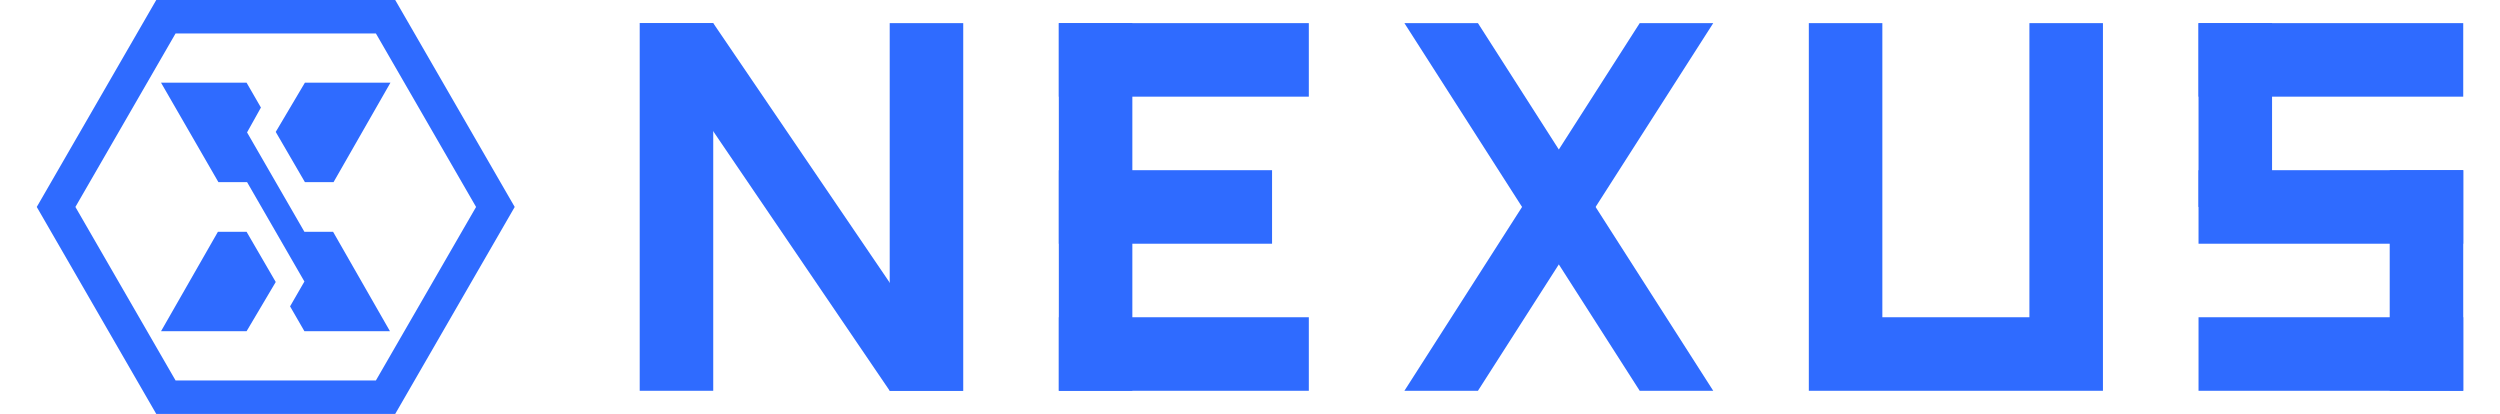
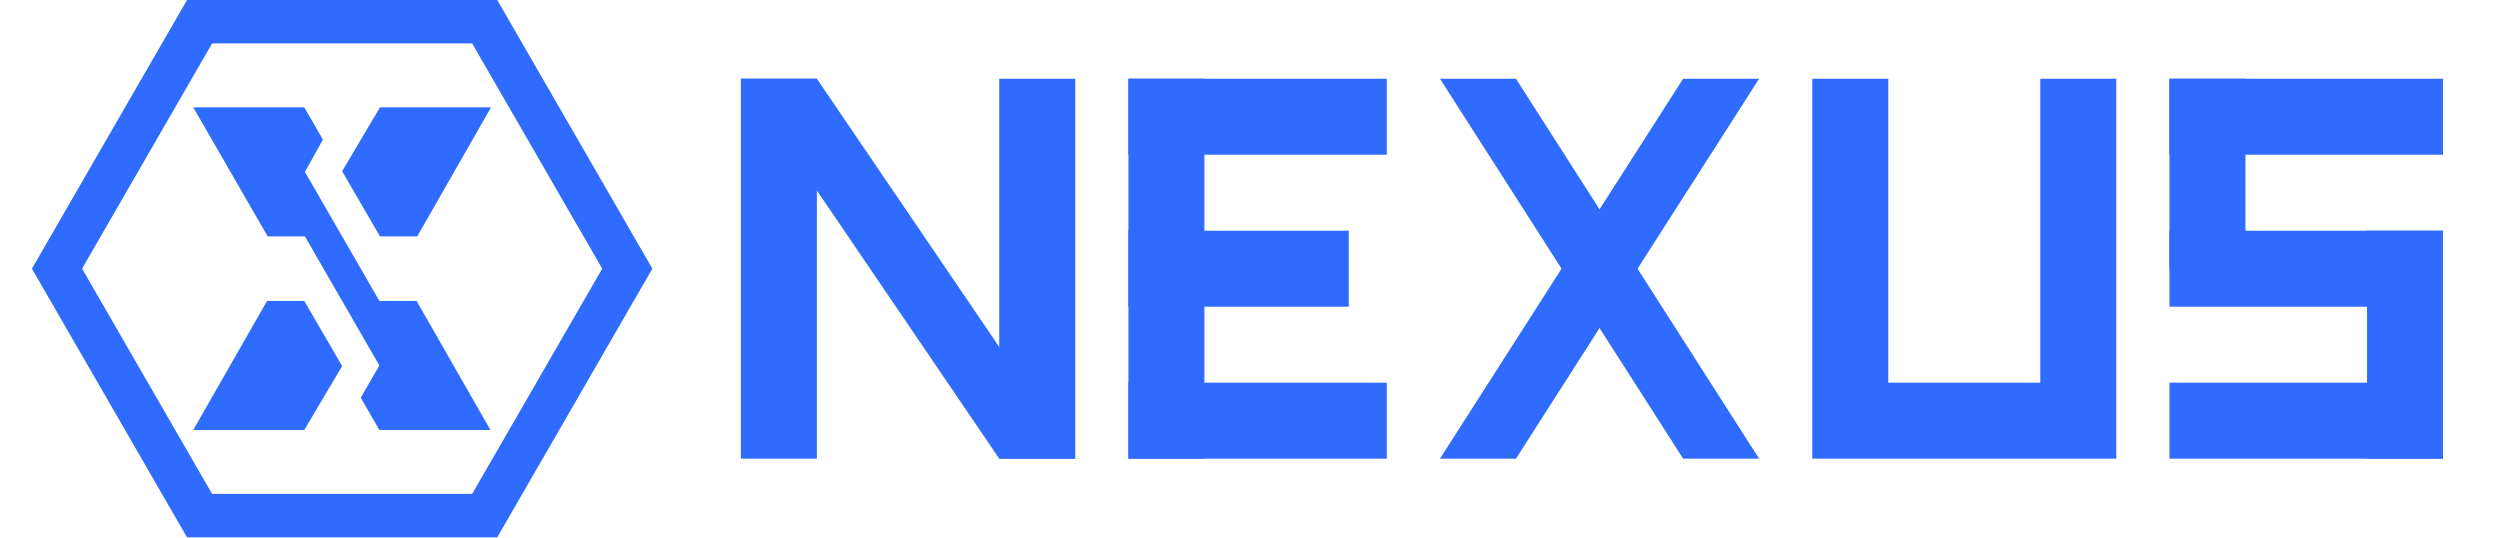
- <svg xmlns="http://www.w3.org/2000/svg" viewBox="-10 8.708 680 112.583" fill="none">
-   <g transform="scale(0.26)">
+ <svg xmlns="http://www.w3.org/2000/svg" viewBox="-10 -5.721 658 141.422" fill="none">
+   <g transform="translate(-1.6 -16.66) scale(0.3266)">
    <path d="M364.896 449.007H135.104L20.208 250L135.104 50.994H364.897L479.793 250L364.896 449.007Z" stroke="#2F6BFF" stroke-width="35" />
    <path fill-rule="evenodd" clip-rule="evenodd" d="M130 120H219.5L234.5 146L220 172L280 276H310L369.5 380H280L265 354L280 328L220 224H190L130 120Z" fill="#2F6BFF" />
    <path d="M219.5 380H130L189.5 276H219.5L250 328.5L219.5 380Z" fill="#2F6BFF" />
    <path d="M280.5 120H370L310.5 224H280.5L250 171.5L280.5 120Z" fill="#2F6BFF" />
  </g>
-   <g transform="translate(164 15)">
+   <g transform="translate(185 15)">
    <path d="M0.0,0.0 L20.0,0.0 L20.0,100.0 L0.0,100.0 Z" fill="#2F6BFF" />
    <path d="M68.0,0.0 L88.0,0.0 L88.0,100.0 L68.0,100.0 Z" fill="#2F6BFF" />
    <path d="M0.0,0.0 L20.0,0.0 L88.0,100.0 L68.0,100.0 Z" fill="#2F6BFF" />
-     <path d="M114.0,0.0 L134.0,0.0 L134.0,100.0 L114.0,100.0 Z" fill="#2F6BFF" />
-     <path d="M114.0,0.0 L182.0,0.0 L182.0,20.0 L114.0,20.0 Z" fill="#2F6BFF" />
-     <path d="M114.0,40.0 L172.0,40.0 L172.0,60.0 L114.0,60.0 Z" fill="#2F6BFF" />
-     <path d="M114.0,80.0 L182.0,80.0 L182.0,100.0 L114.0,100.0 Z" fill="#2F6BFF" />
-     <path d="M208.0,0.0 L228.0,0.0 L292.0,100.0 L272.0,100.0 Z" fill="#2F6BFF" />
-     <path d="M272.0,0.0 L292.0,0.0 L228.0,100.0 L208.0,100.0 Z" fill="#2F6BFF" />
-     <path d="M318.0,0.0 L338.0,0.0 L338.0,80.0 L378.0,80.0 L378.0,0.0 L398.0,0.0 L398.0,100.0 L318.0,100.0 Z" fill="#2F6BFF" />
-     <path d="M424.0,0.0 L496.0,0.0 L496.0,20.0 L424.0,20.0 Z" fill="#2F6BFF" />
-     <path d="M424.0,0.0 L444.0,0.0 L444.0,50.0 L424.0,50.0 Z" fill="#2F6BFF" />
-     <path d="M424.0,40.0 L496.0,40.0 L496.0,60.0 L424.0,60.0 Z" fill="#2F6BFF" />
-     <path d="M476.0,40.0 L496.0,40.0 L496.0,100.0 L476.0,100.0 Z" fill="#2F6BFF" />
-     <path d="M424.0,80.0 L496.0,80.0 L496.0,100.0 L424.0,100.0 Z" fill="#2F6BFF" />
+     <path d="M102.0,0.0 L122.0,0.0 L122.0,100.0 L102.0,100.0 Z" fill="#2F6BFF" />
+     <path d="M102.0,0.0 L170.0,0.0 L170.0,20.0 L102.0,20.0 Z" fill="#2F6BFF" />
+     <path d="M102.0,40.0 L160.0,40.0 L160.0,60.0 L102.0,60.0 Z" fill="#2F6BFF" />
+     <path d="M102.0,80.0 L170.0,80.0 L170.0,100.0 L102.0,100.0 Z" fill="#2F6BFF" />
+     <path d="M184.0,0.0 L204.0,0.0 L268.0,100.0 L248.0,100.0 Z" fill="#2F6BFF" />
+     <path d="M248.0,0.0 L268.0,0.0 L204.0,100.0 L184.0,100.0 Z" fill="#2F6BFF" />
+     <path d="M282.0,0.0 L302.0,0.0 L302.0,80.0 L342.0,80.0 L342.0,0.0 L362.0,0.0 L362.0,100.0 L282.0,100.0 Z" fill="#2F6BFF" />
+     <path d="M376.0,0.0 L448.0,0.0 L448.0,20.0 L376.0,20.0 Z" fill="#2F6BFF" />
+     <path d="M376.0,0.0 L396.0,0.0 L396.0,50.0 L376.0,50.0 Z" fill="#2F6BFF" />
+     <path d="M376.0,40.0 L448.0,40.0 L448.0,60.0 L376.0,60.0 Z" fill="#2F6BFF" />
+     <path d="M428.0,40.0 L448.0,40.0 L448.0,100.0 L428.0,100.0 Z" fill="#2F6BFF" />
+     <path d="M376.0,80.0 L448.0,80.0 L448.0,100.0 L376.0,100.0 Z" fill="#2F6BFF" />
  </g>
</svg>
